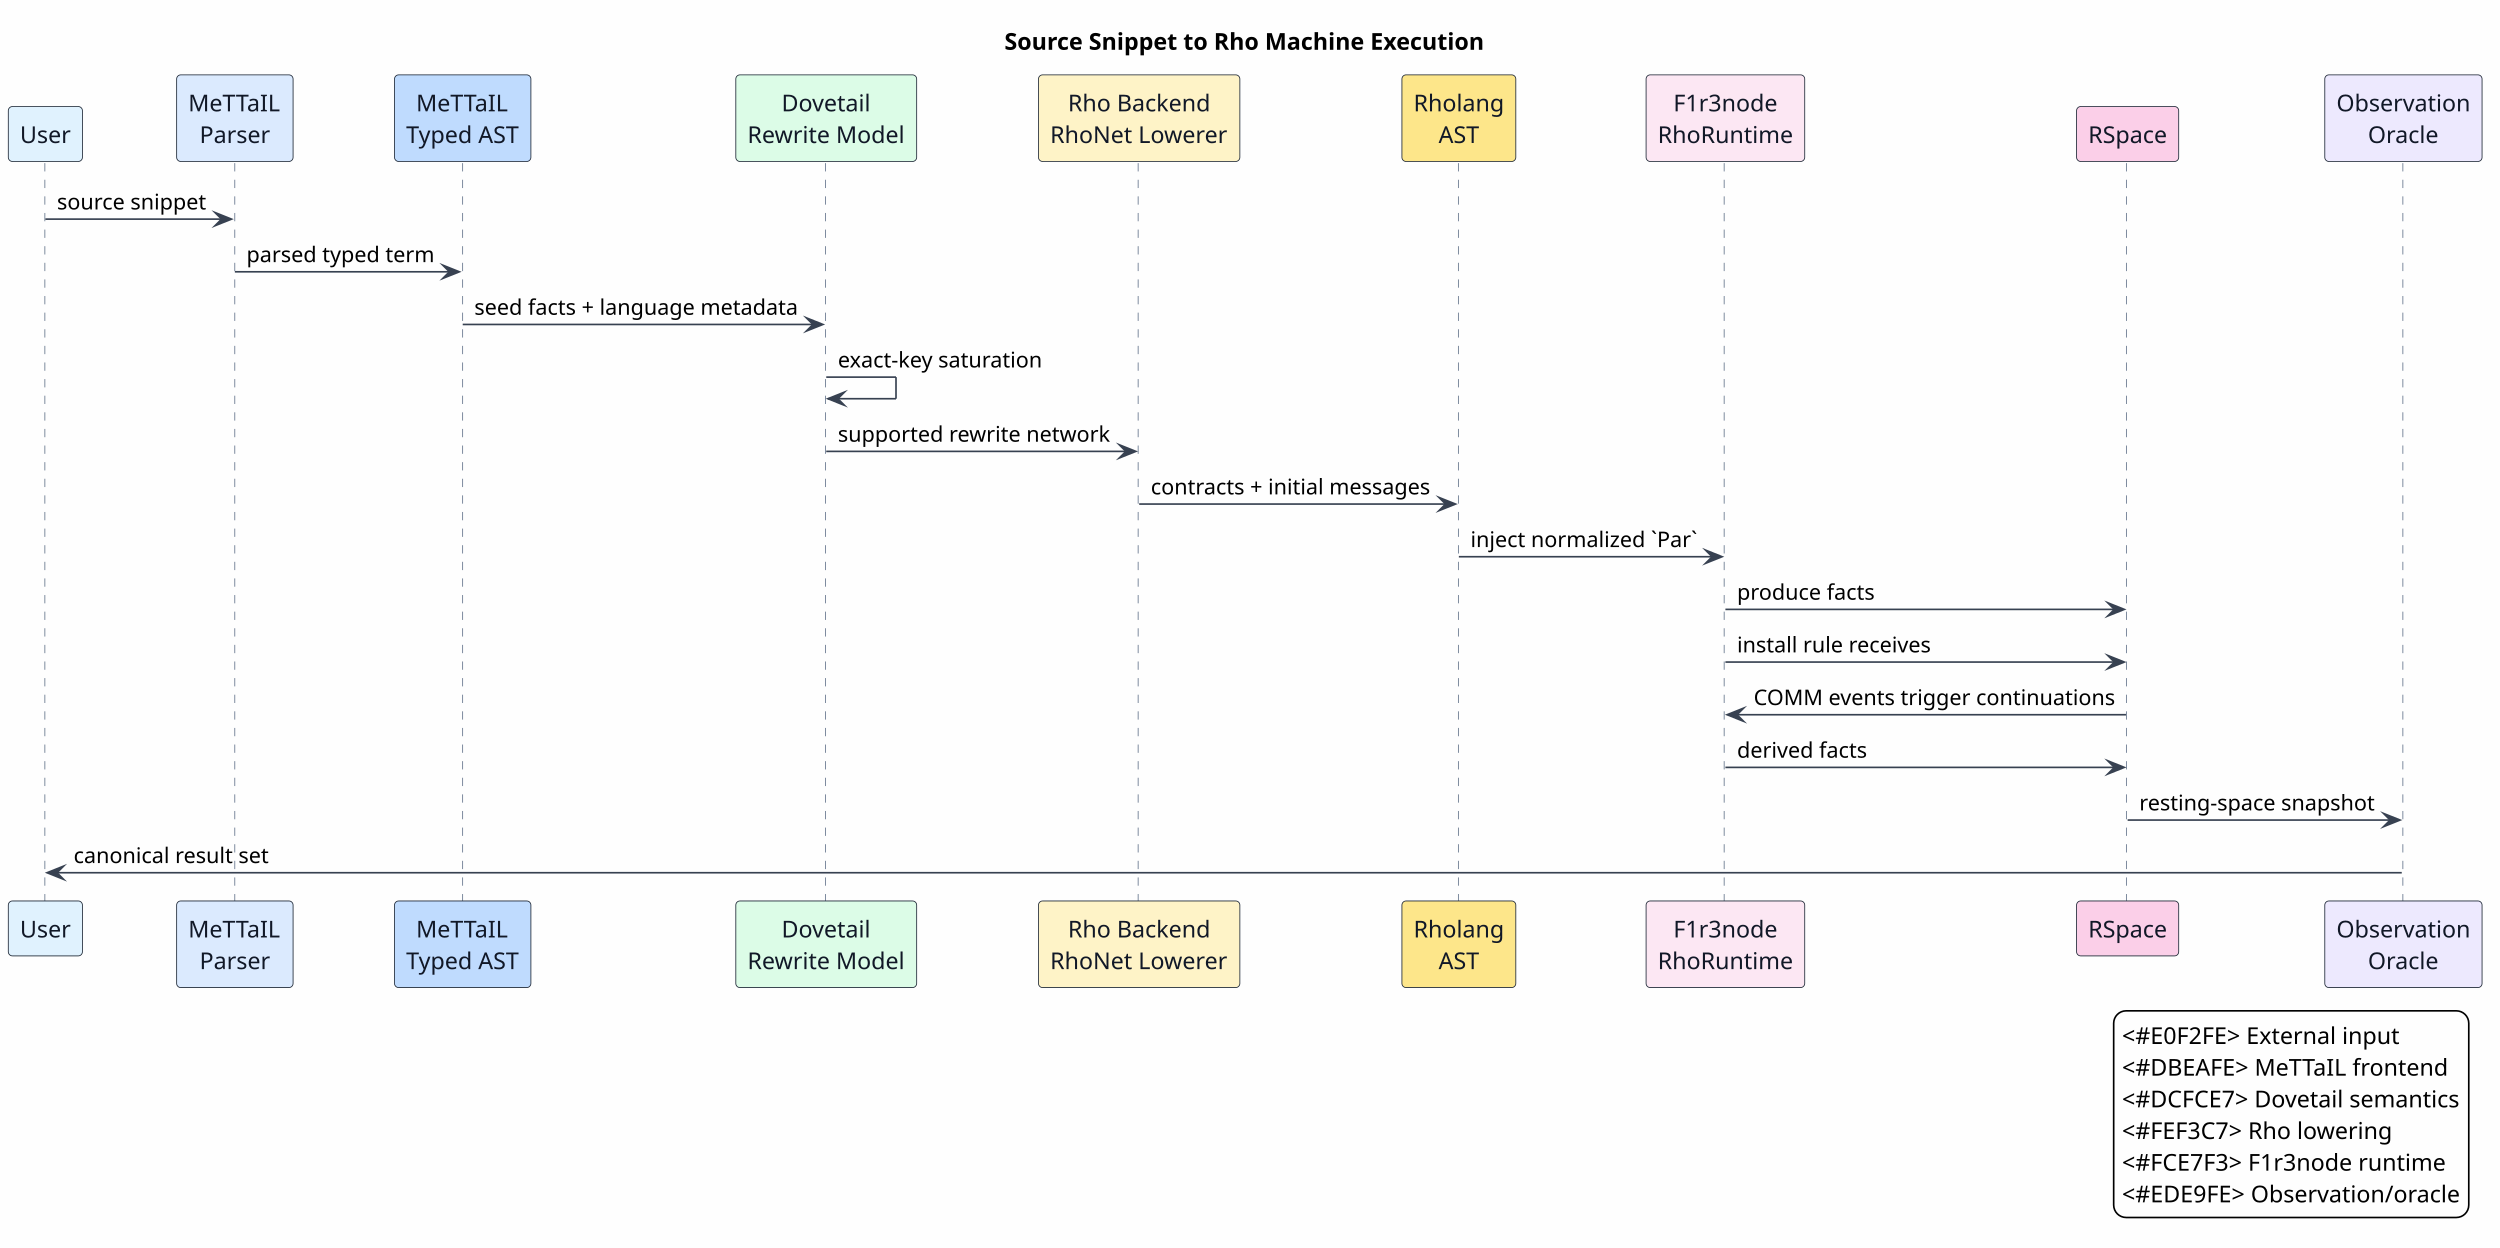
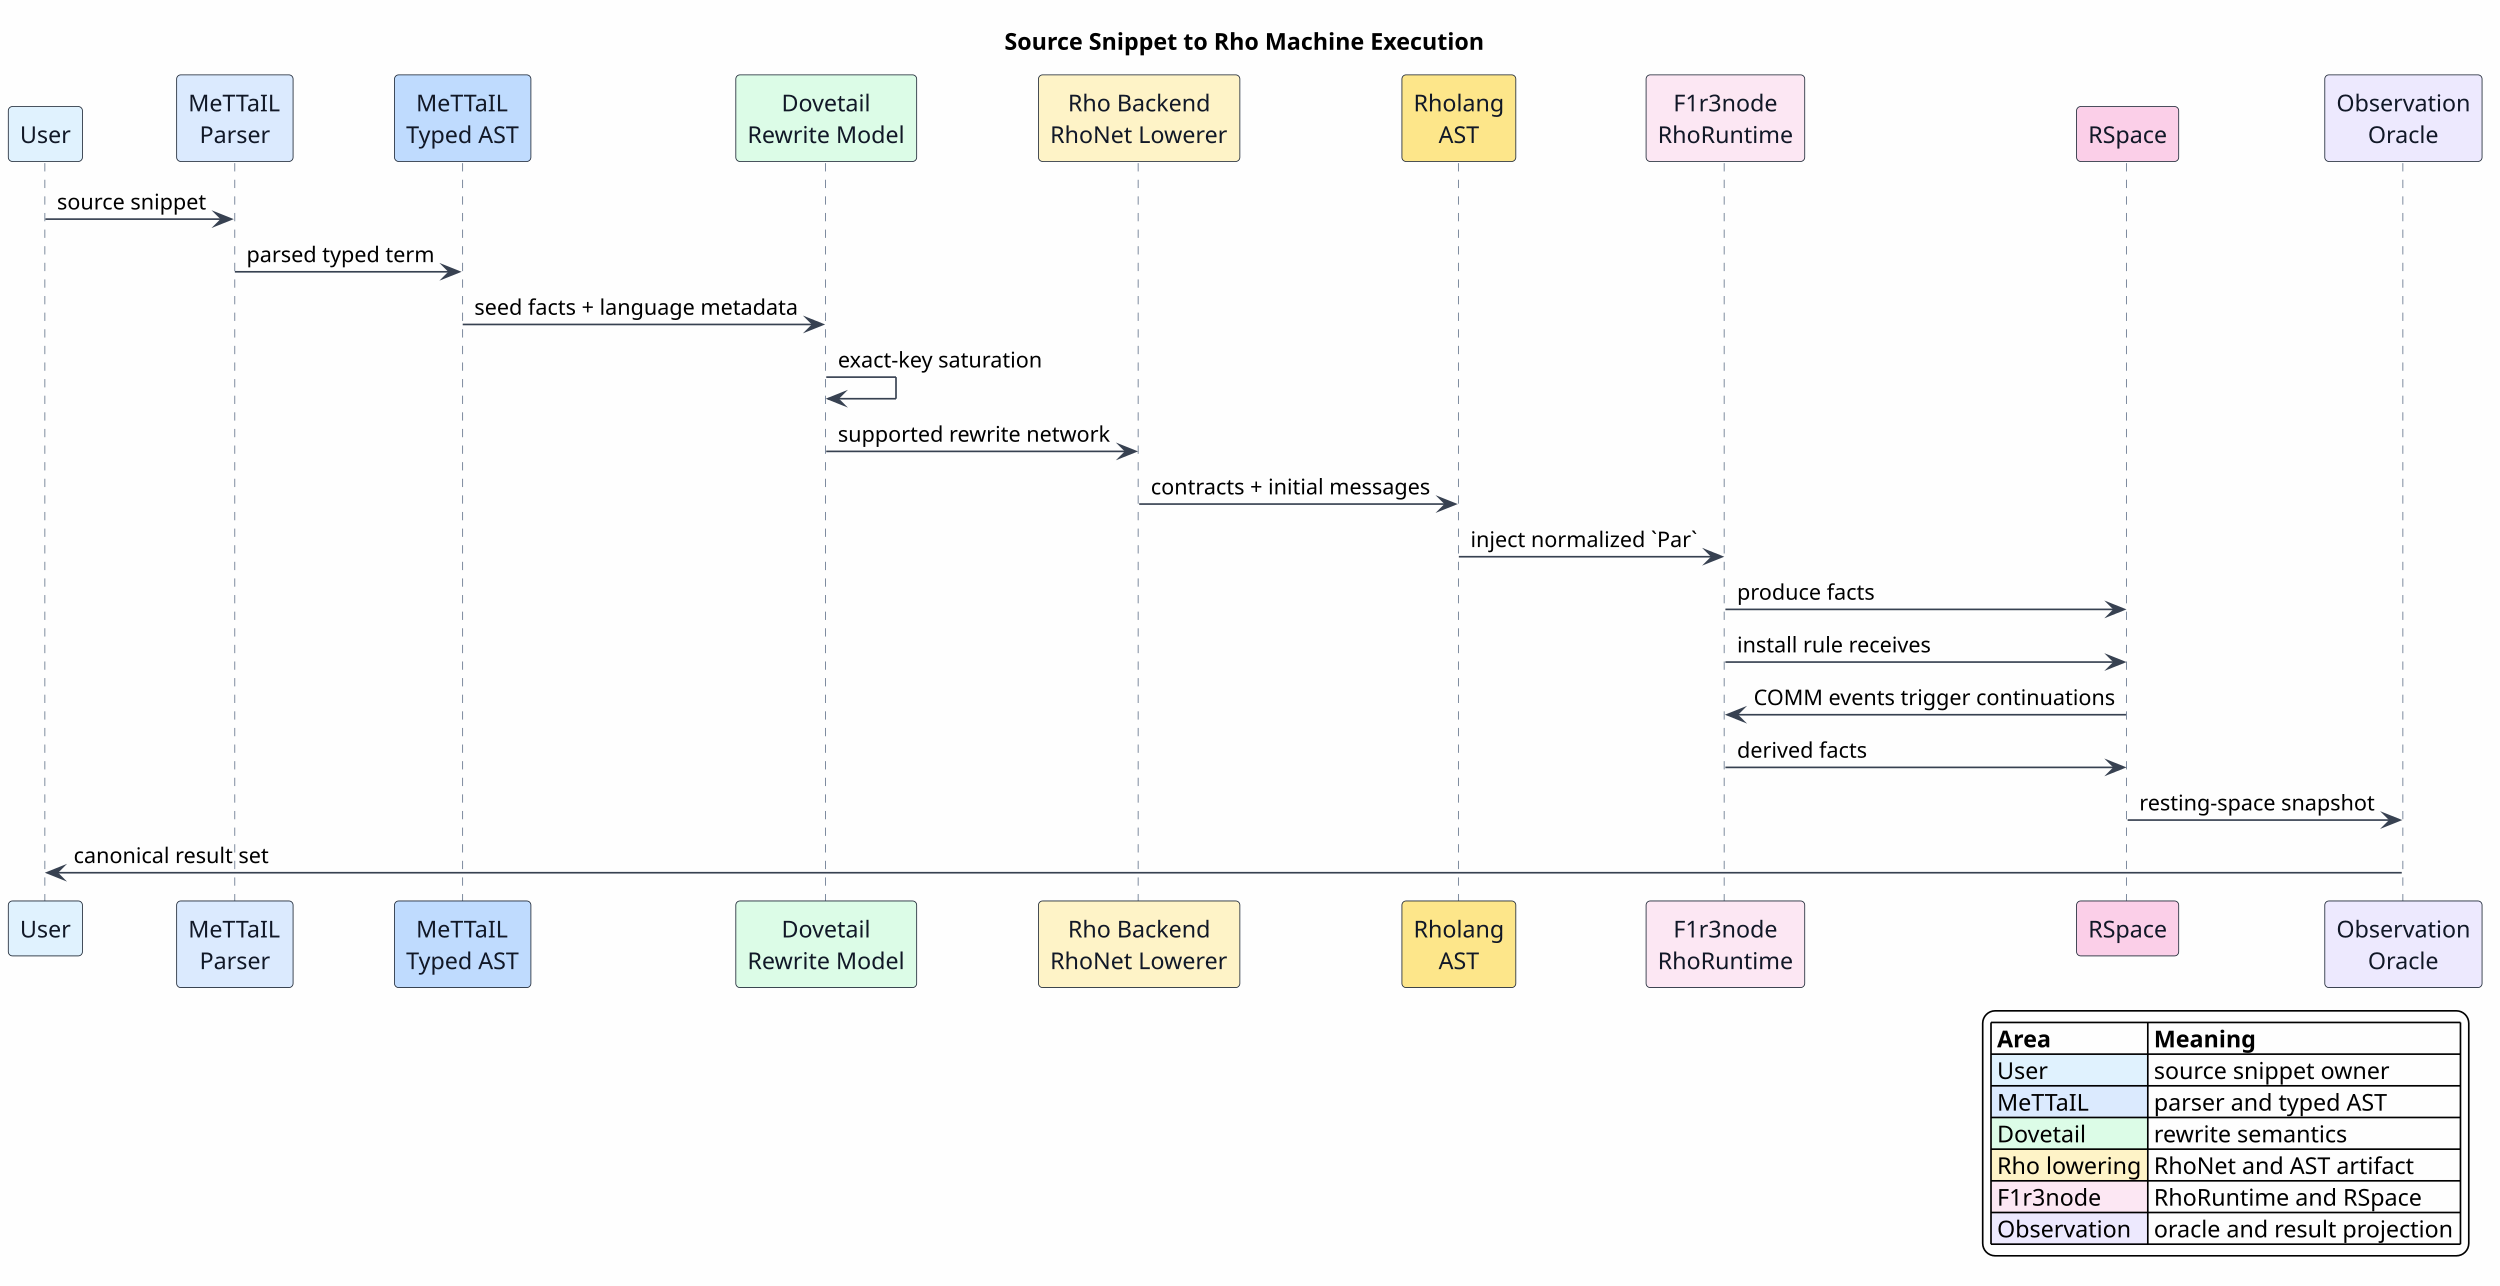
- <svg xmlns="http://www.w3.org/2000/svg" contentStyleType="text/css" data-diagram-type="SEQUENCE" height="751px" preserveAspectRatio="none" style="width:1505px;height:751px;background:#FEFEFE;" version="1.1" viewBox="0 0 1505 751" width="1505px" zoomAndPan="magnify">
+ <svg xmlns="http://www.w3.org/2000/svg" contentStyleType="text/css" data-diagram-type="SEQUENCE" height="774px" preserveAspectRatio="none" style="width:1505px;height:774px;background:#FEFEFE;" version="1.1" viewBox="0 0 1505 774" width="1505px" zoomAndPan="magnify">
  <defs />
  <g>
-     <rect fill="#FEFEFE" height="751" style="stroke:none;stroke-width:1;" width="1505" x="0" y="0" />
+     <rect fill="#FEFEFE" height="774" style="stroke:none;stroke-width:1;" width="1505" x="0" y="0" />
    <g class="title" data-source-line="1">
      <text fill="#000000" font-family="sans-serif" font-size="14" font-weight="700" lengthAdjust="spacing" textLength="288.875" x="604.663" y="29.966">Source Snippet to Rho Machine Execution</text>
    </g>
    <g class="participant-lifeline" data-entity-uid="part1" data-qualified-name="User" data-source-line="13" id="part1-lifeline">
      <g>
        <rect fill="#000000" fill-opacity="0" height="445.178" width="8" x="23.309" y="98.204" />
        <line style="stroke:#64748B;stroke-width:0.5;stroke-dasharray:5,5;" x1="27" x2="27" y1="98.204" y2="543.382" />
      </g>
    </g>
    <g class="participant-lifeline" data-entity-uid="part2" data-qualified-name="Parser" data-source-line="14" id="part2-lifeline">
      <g>
        <rect fill="#000000" fill-opacity="0" height="445.178" width="8" x="137.386" y="98.204" />
        <line style="stroke:#64748B;stroke-width:0.5;stroke-dasharray:5,5;" x1="141.337" x2="141.337" y1="98.204" y2="543.382" />
      </g>
    </g>
    <g class="participant-lifeline" data-entity-uid="part3" data-qualified-name="AST" data-source-line="15" id="part3-lifeline">
      <g>
        <rect fill="#000000" fill-opacity="0" height="445.178" width="8" x="274.551" y="98.204" />
        <line style="stroke:#64748B;stroke-width:0.5;stroke-dasharray:5,5;" x1="278.503" x2="278.503" y1="98.204" y2="543.382" />
      </g>
    </g>
    <g class="participant-lifeline" data-entity-uid="part4" data-qualified-name="Dovetail" data-source-line="16" id="part4-lifeline">
      <g>
        <rect fill="#000000" fill-opacity="0" height="445.178" width="8" x="493.395" y="98.204" />
        <line style="stroke:#64748B;stroke-width:0.5;stroke-dasharray:5,5;" x1="496.957" x2="496.957" y1="98.204" y2="543.382" />
      </g>
    </g>
    <g class="participant-lifeline" data-entity-uid="part5" data-qualified-name="Lowerer" data-source-line="17" id="part5-lifeline">
      <g>
        <rect fill="#000000" fill-opacity="0" height="445.178" width="8" x="681.78" y="98.204" />
        <line style="stroke:#64748B;stroke-width:0.5;stroke-dasharray:5,5;" x1="685.168" x2="685.168" y1="98.204" y2="543.382" />
      </g>
    </g>
    <g class="participant-lifeline" data-entity-uid="part6" data-qualified-name="Rholang" data-source-line="18" id="part6-lifeline">
      <g>
        <rect fill="#000000" fill-opacity="0" height="445.178" width="8" x="874.235" y="98.204" />
        <line style="stroke:#64748B;stroke-width:0.5;stroke-dasharray:5,5;" x1="877.956" x2="877.956" y1="98.204" y2="543.382" />
      </g>
    </g>
    <g class="participant-lifeline" data-entity-uid="part7" data-qualified-name="Runtime" data-source-line="19" id="part7-lifeline">
      <g>
        <rect fill="#000000" fill-opacity="0" height="445.178" width="8" x="1034.696" y="98.204" />
        <line style="stroke:#64748B;stroke-width:0.5;stroke-dasharray:5,5;" x1="1037.949" x2="1037.949" y1="98.204" y2="543.382" />
      </g>
    </g>
    <g class="participant-lifeline" data-entity-uid="part8" data-qualified-name="RSpace" data-source-line="20" id="part8-lifeline">
      <g>
        <rect fill="#000000" fill-opacity="0" height="445.178" width="8" x="1276.836" y="98.204" />
        <line style="stroke:#64748B;stroke-width:0.5;stroke-dasharray:5,5;" x1="1280.099" x2="1280.099" y1="98.204" y2="543.382" />
      </g>
    </g>
    <g class="participant-lifeline" data-entity-uid="part9" data-qualified-name="Oracle" data-source-line="21" id="part9-lifeline">
      <g>
        <rect fill="#000000" fill-opacity="0" height="445.178" width="8" x="1442.861" y="98.204" />
        <line style="stroke:#64748B;stroke-width:0.5;stroke-dasharray:5,5;" x1="1446.52" x2="1446.52" y1="98.204" y2="543.382" />
      </g>
    </g>
    <g class="participant participant-head" data-entity-uid="part1" data-qualified-name="User" data-source-line="13" id="part1-head">
      <rect fill="#E0F2FE" height="33.068" rx="2.5" ry="2.5" style="stroke:#1F2937;stroke-width:0.5;" width="44.618" x="5" y="64.136" />
      <text fill="#111827" font-family="sans-serif" font-size="14" lengthAdjust="spacing" textLength="30.618" x="12" y="86.102">User</text>
    </g>
    <g class="participant participant-tail" data-entity-uid="part1" data-qualified-name="User" data-source-line="13" id="part1-tail">
      <rect fill="#E0F2FE" height="33.068" rx="2.5" ry="2.5" style="stroke:#1F2937;stroke-width:0.5;" width="44.618" x="5" y="542.382" />
      <text fill="#111827" font-family="sans-serif" font-size="14" lengthAdjust="spacing" textLength="30.618" x="12" y="564.348">User</text>
    </g>
    <g class="participant participant-head" data-entity-uid="part2" data-qualified-name="Parser" data-source-line="14" id="part2-head">
      <rect fill="#DBEAFE" height="52.136" rx="2.5" ry="2.5" style="stroke:#1F2937;stroke-width:0.5;" width="70.098" x="106.337" y="45.068" />
      <text fill="#111827" font-family="sans-serif" font-size="14" lengthAdjust="spacing" textLength="56.098" x="113.337" y="67.034">MeTTaIL</text>
      <text fill="#111827" font-family="sans-serif" font-size="14" lengthAdjust="spacing" textLength="42.49" x="120.141" y="86.102">Parser</text>
    </g>
    <g class="participant participant-tail" data-entity-uid="part2" data-qualified-name="Parser" data-source-line="14" id="part2-tail">
      <rect fill="#DBEAFE" height="52.136" rx="2.5" ry="2.5" style="stroke:#1F2937;stroke-width:0.5;" width="70.098" x="106.337" y="542.382" />
      <text fill="#111827" font-family="sans-serif" font-size="14" lengthAdjust="spacing" textLength="56.098" x="113.337" y="564.348">MeTTaIL</text>
      <text fill="#111827" font-family="sans-serif" font-size="14" lengthAdjust="spacing" textLength="42.49" x="120.141" y="583.416">Parser</text>
    </g>
    <g class="participant participant-head" data-entity-uid="part3" data-qualified-name="AST" data-source-line="15" id="part3-head">
      <rect fill="#BFDBFE" height="52.136" rx="2.5" ry="2.5" style="stroke:#1F2937;stroke-width:0.5;" width="82.096" x="237.503" y="45.068" />
      <text fill="#111827" font-family="sans-serif" font-size="14" lengthAdjust="spacing" textLength="56.098" x="250.502" y="67.034">MeTTaIL</text>
      <text fill="#111827" font-family="sans-serif" font-size="14" lengthAdjust="spacing" textLength="68.096" x="244.503" y="86.102">Typed AST</text>
    </g>
    <g class="participant participant-tail" data-entity-uid="part3" data-qualified-name="AST" data-source-line="15" id="part3-tail">
      <rect fill="#BFDBFE" height="52.136" rx="2.5" ry="2.5" style="stroke:#1F2937;stroke-width:0.5;" width="82.096" x="237.503" y="542.382" />
      <text fill="#111827" font-family="sans-serif" font-size="14" lengthAdjust="spacing" textLength="56.098" x="250.502" y="564.348">MeTTaIL</text>
      <text fill="#111827" font-family="sans-serif" font-size="14" lengthAdjust="spacing" textLength="68.096" x="244.503" y="583.416">Typed AST</text>
    </g>
    <g class="participant participant-head" data-entity-uid="part4" data-qualified-name="Dovetail" data-source-line="16" id="part4-head">
      <rect fill="#DCFCE7" height="52.136" rx="2.5" ry="2.5" style="stroke:#1F2937;stroke-width:0.5;" width="108.878" x="442.957" y="45.068" />
      <text fill="#111827" font-family="sans-serif" font-size="14" lengthAdjust="spacing" textLength="53.83" x="470.48" y="67.034">Dovetail</text>
      <text fill="#111827" font-family="sans-serif" font-size="14" lengthAdjust="spacing" textLength="94.878" x="449.957" y="86.102">Rewrite Model</text>
    </g>
    <g class="participant participant-tail" data-entity-uid="part4" data-qualified-name="Dovetail" data-source-line="16" id="part4-tail">
      <rect fill="#DCFCE7" height="52.136" rx="2.5" ry="2.5" style="stroke:#1F2937;stroke-width:0.5;" width="108.878" x="442.957" y="542.382" />
      <text fill="#111827" font-family="sans-serif" font-size="14" lengthAdjust="spacing" textLength="53.83" x="470.48" y="564.348">Dovetail</text>
      <text fill="#111827" font-family="sans-serif" font-size="14" lengthAdjust="spacing" textLength="94.878" x="449.957" y="583.416">Rewrite Model</text>
    </g>
    <g class="participant participant-head" data-entity-uid="part5" data-qualified-name="Lowerer" data-source-line="17" id="part5-head">
      <rect fill="#FEF3C7" height="52.136" rx="2.5" ry="2.5" style="stroke:#1F2937;stroke-width:0.5;" width="121.226" x="625.168" y="45.068" />
      <text fill="#111827" font-family="sans-serif" font-size="14" lengthAdjust="spacing" textLength="85.778" x="642.892" y="67.034">Rho Backend</text>
      <text fill="#111827" font-family="sans-serif" font-size="14" lengthAdjust="spacing" textLength="107.226" x="632.168" y="86.102">RhoNet Lowerer</text>
    </g>
    <g class="participant participant-tail" data-entity-uid="part5" data-qualified-name="Lowerer" data-source-line="17" id="part5-tail">
      <rect fill="#FEF3C7" height="52.136" rx="2.5" ry="2.5" style="stroke:#1F2937;stroke-width:0.5;" width="121.226" x="625.168" y="542.382" />
      <text fill="#111827" font-family="sans-serif" font-size="14" lengthAdjust="spacing" textLength="85.778" x="642.892" y="564.348">Rho Backend</text>
      <text fill="#111827" font-family="sans-serif" font-size="14" lengthAdjust="spacing" textLength="107.226" x="632.168" y="583.416">RhoNet Lowerer</text>
    </g>
    <g class="participant participant-head" data-entity-uid="part6" data-qualified-name="Rholang" data-source-line="18" id="part6-head">
      <rect fill="#FDE68A" height="52.136" rx="2.5" ry="2.5" style="stroke:#1F2937;stroke-width:0.5;" width="68.558" x="843.956" y="45.068" />
      <text fill="#111827" font-family="sans-serif" font-size="14" lengthAdjust="spacing" textLength="54.558" x="850.956" y="67.034">Rholang</text>
      <text fill="#111827" font-family="sans-serif" font-size="14" lengthAdjust="spacing" textLength="24.416" x="866.027" y="86.102">AST</text>
    </g>
    <g class="participant participant-tail" data-entity-uid="part6" data-qualified-name="Rholang" data-source-line="18" id="part6-tail">
      <rect fill="#FDE68A" height="52.136" rx="2.5" ry="2.5" style="stroke:#1F2937;stroke-width:0.5;" width="68.558" x="843.956" y="542.382" />
      <text fill="#111827" font-family="sans-serif" font-size="14" lengthAdjust="spacing" textLength="54.558" x="850.956" y="564.348">Rholang</text>
      <text fill="#111827" font-family="sans-serif" font-size="14" lengthAdjust="spacing" textLength="24.416" x="866.027" y="583.416">AST</text>
    </g>
    <g class="participant participant-head" data-entity-uid="part7" data-qualified-name="Runtime" data-source-line="19" id="part7-head">
      <rect fill="#FCE7F3" height="52.136" rx="2.5" ry="2.5" style="stroke:#1F2937;stroke-width:0.5;" width="95.494" x="990.949" y="45.068" />
      <text fill="#111827" font-family="sans-serif" font-size="14" lengthAdjust="spacing" textLength="62.692" x="1007.35" y="67.034">F1r3node</text>
      <text fill="#111827" font-family="sans-serif" font-size="14" lengthAdjust="spacing" textLength="81.494" x="997.949" y="86.102">RhoRuntime</text>
    </g>
    <g class="participant participant-tail" data-entity-uid="part7" data-qualified-name="Runtime" data-source-line="19" id="part7-tail">
      <rect fill="#FCE7F3" height="52.136" rx="2.5" ry="2.5" style="stroke:#1F2937;stroke-width:0.5;" width="95.494" x="990.949" y="542.382" />
      <text fill="#111827" font-family="sans-serif" font-size="14" lengthAdjust="spacing" textLength="62.692" x="1007.35" y="564.348">F1r3node</text>
      <text fill="#111827" font-family="sans-serif" font-size="14" lengthAdjust="spacing" textLength="81.494" x="997.949" y="583.416">RhoRuntime</text>
    </g>
    <g class="participant participant-head" data-entity-uid="part8" data-qualified-name="RSpace" data-source-line="20" id="part8-head">
      <rect fill="#FBCFE8" height="33.068" rx="2.5" ry="2.5" style="stroke:#1F2937;stroke-width:0.5;" width="61.474" x="1250.099" y="64.136" />
      <text fill="#111827" font-family="sans-serif" font-size="14" lengthAdjust="spacing" textLength="47.474" x="1257.099" y="86.102">RSpace</text>
    </g>
    <g class="participant participant-tail" data-entity-uid="part8" data-qualified-name="RSpace" data-source-line="20" id="part8-tail">
      <rect fill="#FBCFE8" height="33.068" rx="2.5" ry="2.5" style="stroke:#1F2937;stroke-width:0.5;" width="61.474" x="1250.099" y="542.382" />
      <text fill="#111827" font-family="sans-serif" font-size="14" lengthAdjust="spacing" textLength="47.474" x="1257.099" y="564.348">RSpace</text>
    </g>
    <g class="participant participant-head" data-entity-uid="part9" data-qualified-name="Oracle" data-source-line="21" id="part9-head">
      <rect fill="#EDE9FE" height="52.136" rx="2.5" ry="2.5" style="stroke:#1F2937;stroke-width:0.5;" width="94.682" x="1399.52" y="45.068" />
      <text fill="#111827" font-family="sans-serif" font-size="14" lengthAdjust="spacing" textLength="80.682" x="1406.52" y="67.034">Observation</text>
      <text fill="#111827" font-family="sans-serif" font-size="14" lengthAdjust="spacing" textLength="42.798" x="1425.462" y="86.102">Oracle</text>
    </g>
    <g class="participant participant-tail" data-entity-uid="part9" data-qualified-name="Oracle" data-source-line="21" id="part9-tail">
      <rect fill="#EDE9FE" height="52.136" rx="2.5" ry="2.5" style="stroke:#1F2937;stroke-width:0.5;" width="94.682" x="1399.52" y="542.382" />
      <text fill="#111827" font-family="sans-serif" font-size="14" lengthAdjust="spacing" textLength="80.682" x="1406.52" y="564.348">Observation</text>
      <text fill="#111827" font-family="sans-serif" font-size="14" lengthAdjust="spacing" textLength="42.798" x="1425.462" y="583.416">Oracle</text>
    </g>
    <g class="message" data-entity-1="part1" data-entity-2="part2" data-source-line="23" id="msg1">
      <polygon fill="#374151" points="129.386,127.91,139.386,131.91,129.386,135.91,133.386,131.91" style="stroke:#374151;stroke-width:1;stroke-linejoin:miter;stroke-miterlimit:10;" />
      <line style="stroke:#374151;stroke-width:1;" x1="27.309" x2="135.386" y1="131.91" y2="131.91" />
      <text fill="#000000" font-family="sans-serif" font-size="13" lengthAdjust="spacing" textLength="90.077" x="34.309" y="126.101">source snippet</text>
    </g>
    <g class="message" data-entity-1="part2" data-entity-2="part3" data-source-line="24" id="msg2">
      <polygon fill="#374151" points="266.551,159.616,276.551,163.616,266.551,167.616,270.551,163.616" style="stroke:#374151;stroke-width:1;stroke-linejoin:miter;stroke-miterlimit:10;" />
      <line style="stroke:#374151;stroke-width:1;" x1="141.386" x2="272.551" y1="163.616" y2="163.616" />
      <text fill="#000000" font-family="sans-serif" font-size="13" lengthAdjust="spacing" textLength="113.165" x="148.386" y="157.807">parsed typed term</text>
    </g>
    <g class="message" data-entity-1="part3" data-entity-2="part4" data-source-line="25" id="msg3">
      <polygon fill="#374151" points="485.395,191.322,495.395,195.322,485.395,199.322,489.395,195.322" style="stroke:#374151;stroke-width:1;stroke-linejoin:miter;stroke-miterlimit:10;" />
      <line style="stroke:#374151;stroke-width:1;" x1="278.551" x2="491.395" y1="195.322" y2="195.322" />
      <text fill="#000000" font-family="sans-serif" font-size="13" lengthAdjust="spacing" textLength="194.844" x="285.551" y="189.513">seed facts + language metadata</text>
    </g>
    <g class="message" data-entity-1="part4" data-entity-2="part4" data-source-line="26" id="msg4">
      <line style="stroke:#374151;stroke-width:1;" x1="497.395" x2="539.395" y1="227.028" y2="227.028" />
      <line style="stroke:#374151;stroke-width:1;" x1="539.395" x2="539.395" y1="227.028" y2="240.028" />
      <line style="stroke:#374151;stroke-width:1;" x1="498.395" x2="539.395" y1="240.028" y2="240.028" />
      <polygon fill="#374151" points="508.395,236.028,498.395,240.028,508.395,244.028,504.395,240.028" style="stroke:#374151;stroke-width:1;stroke-linejoin:miter;stroke-miterlimit:10;" />
      <text fill="#000000" font-family="sans-serif" font-size="13" lengthAdjust="spacing" textLength="123.76" x="504.395" y="221.219">exact-key saturation</text>
    </g>
    <g class="message" data-entity-1="part4" data-entity-2="part5" data-source-line="27" id="msg5">
      <polygon fill="#374151" points="673.78,267.734,683.78,271.734,673.78,275.734,677.78,271.734" style="stroke:#374151;stroke-width:1;stroke-linejoin:miter;stroke-miterlimit:10;" />
      <line style="stroke:#374151;stroke-width:1;" x1="497.395" x2="679.78" y1="271.734" y2="271.734" />
      <text fill="#000000" font-family="sans-serif" font-size="13" lengthAdjust="spacing" textLength="164.385" x="504.395" y="265.925">supported rewrite network</text>
    </g>
    <g class="message" data-entity-1="part5" data-entity-2="part6" data-source-line="28" id="msg6">
      <polygon fill="#374151" points="866.235,299.44,876.235,303.44,866.235,307.44,870.235,303.44" style="stroke:#374151;stroke-width:1;stroke-linejoin:miter;stroke-miterlimit:10;" />
      <line style="stroke:#374151;stroke-width:1;" x1="685.78" x2="872.235" y1="303.44" y2="303.44" />
      <text fill="#000000" font-family="sans-serif" font-size="13" lengthAdjust="spacing" textLength="168.454" x="692.78" y="297.631">contracts + initial messages</text>
    </g>
    <g class="message" data-entity-1="part6" data-entity-2="part7" data-source-line="29" id="msg7">
      <polygon fill="#374151" points="1026.696,331.146,1036.696,335.146,1026.696,339.146,1030.696,335.146" style="stroke:#374151;stroke-width:1;stroke-linejoin:miter;stroke-miterlimit:10;" />
      <line style="stroke:#374151;stroke-width:1;" x1="878.235" x2="1032.696" y1="335.146" y2="335.146" />
      <text fill="#000000" font-family="sans-serif" font-size="13" lengthAdjust="spacing" textLength="136.461" x="885.235" y="329.337">inject normalized `Par`</text>
    </g>
    <g class="message" data-entity-1="part7" data-entity-2="part8" data-source-line="30" id="msg8">
      <polygon fill="#374151" points="1268.836,362.852,1278.836,366.852,1268.836,370.852,1272.836,366.852" style="stroke:#374151;stroke-width:1;stroke-linejoin:miter;stroke-miterlimit:10;" />
      <line style="stroke:#374151;stroke-width:1;" x1="1038.696" x2="1274.836" y1="366.852" y2="366.852" />
      <text fill="#000000" font-family="sans-serif" font-size="13" lengthAdjust="spacing" textLength="83.135" x="1045.696" y="361.043">produce facts</text>
    </g>
    <g class="message" data-entity-1="part7" data-entity-2="part8" data-source-line="31" id="msg9">
      <polygon fill="#374151" points="1268.836,394.558,1278.836,398.558,1268.836,402.558,1272.836,398.558" style="stroke:#374151;stroke-width:1;stroke-linejoin:miter;stroke-miterlimit:10;" />
      <line style="stroke:#374151;stroke-width:1;" x1="1038.696" x2="1274.836" y1="398.558" y2="398.558" />
      <text fill="#000000" font-family="sans-serif" font-size="13" lengthAdjust="spacing" textLength="116.948" x="1045.696" y="392.749">install rule receives</text>
    </g>
    <g class="message" data-entity-1="part8" data-entity-2="part7" data-source-line="32" id="msg10">
      <polygon fill="#374151" points="1049.696,426.264,1039.696,430.264,1049.696,434.264,1045.696,430.264" style="stroke:#374151;stroke-width:1;stroke-linejoin:miter;stroke-miterlimit:10;" />
      <line style="stroke:#374151;stroke-width:1;" x1="1043.696" x2="1279.836" y1="430.264" y2="430.264" />
      <text fill="#000000" font-family="sans-serif" font-size="13" lengthAdjust="spacing" textLength="218.14" x="1055.696" y="424.455">COMM events trigger continuations</text>
    </g>
    <g class="message" data-entity-1="part7" data-entity-2="part8" data-source-line="33" id="msg11">
      <polygon fill="#374151" points="1268.836,457.97,1278.836,461.97,1268.836,465.97,1272.836,461.97" style="stroke:#374151;stroke-width:1;stroke-linejoin:miter;stroke-miterlimit:10;" />
      <line style="stroke:#374151;stroke-width:1;" x1="1038.696" x2="1274.836" y1="461.97" y2="461.97" />
      <text fill="#000000" font-family="sans-serif" font-size="13" lengthAdjust="spacing" textLength="78.286" x="1045.696" y="456.161">derived facts</text>
    </g>
    <g class="message" data-entity-1="part8" data-entity-2="part9" data-source-line="34" id="msg12">
      <polygon fill="#374151" points="1434.861,489.676,1444.861,493.676,1434.861,497.676,1438.861,493.676" style="stroke:#374151;stroke-width:1;stroke-linejoin:miter;stroke-miterlimit:10;" />
      <line style="stroke:#374151;stroke-width:1;" x1="1280.836" x2="1440.861" y1="493.676" y2="493.676" />
      <text fill="#000000" font-family="sans-serif" font-size="13" lengthAdjust="spacing" textLength="142.025" x="1287.836" y="487.867">resting-space snapshot</text>
    </g>
    <g class="message" data-entity-1="part9" data-entity-2="part1" data-source-line="35" id="msg13">
      <polygon fill="#374151" points="38.309,521.382,28.309,525.382,38.309,529.382,34.309,525.382" style="stroke:#374151;stroke-width:1;stroke-linejoin:miter;stroke-miterlimit:10;" />
      <line style="stroke:#374151;stroke-width:1;" x1="32.309" x2="1445.861" y1="525.382" y2="525.382" />
      <text fill="#000000" font-family="sans-serif" font-size="13" lengthAdjust="spacing" textLength="117.728" x="44.309" y="519.573">canonical result set</text>
    </g>
    <g class="legend" data-source-line="37">
-       <rect fill="none" height="124.407" rx="7.5" ry="7.5" style="stroke:#000000;stroke-width:1;" width="213.769" x="1272.433" y="608.518" />
-       <text fill="#000000" font-family="sans-serif" font-size="14" lengthAdjust="spacing" textLength="167.075" x="1277.433" y="628.484">&lt;#E0F2FE&gt; External input</text>
-       <text fill="#000000" font-family="sans-serif" font-size="14" lengthAdjust="spacing" textLength="197.469" x="1277.433" y="647.552">&lt;#DBEAFE&gt; MeTTaIL frontend</text>
-       <text fill="#000000" font-family="sans-serif" font-size="14" lengthAdjust="spacing" textLength="203.433" x="1277.433" y="666.62">&lt;#DCFCE7&gt; Dovetail semantics</text>
-       <text fill="#000000" font-family="sans-serif" font-size="14" lengthAdjust="spacing" textLength="162.987" x="1277.433" y="685.688">&lt;#FEF3C7&gt; Rho lowering</text>
-       <text fill="#000000" font-family="sans-serif" font-size="14" lengthAdjust="spacing" textLength="194.949" x="1277.433" y="704.755">&lt;#FCE7F3&gt; F1r3node runtime</text>
-       <text fill="#000000" font-family="sans-serif" font-size="14" lengthAdjust="spacing" textLength="203.769" x="1277.433" y="723.823">&lt;#EDE9FE&gt; Observation/oracle</text>
+       <rect fill="none" height="147.475" rx="7.5" ry="7.5" style="stroke:#000000;stroke-width:1;" width="292.617" x="1193.585" y="608.518" />
+       <text fill="#000000" font-family="sans-serif" font-size="14" font-weight="700" lengthAdjust="spacing" textLength="32.69" x="1202.225" y="630.484">Area</text>
+       <text fill="#000000" font-family="sans-serif" font-size="14" font-weight="700" lengthAdjust="spacing" textLength="61.18" x="1296.613" y="630.484">Meaning</text>
+       <rect fill="#E0F2FE" height="19.068" style="stroke:none;stroke-width:1;" width="94.388" x="1198.585" y="634.586" />
+       <text fill="#000000" font-family="sans-serif" font-size="14" lengthAdjust="spacing" textLength="30.618" x="1202.225" y="649.552">User</text>
+       <text fill="#000000" font-family="sans-serif" font-size="14" lengthAdjust="spacing" textLength="142.449" x="1296.613" y="649.552">source snippet owner</text>
+       <rect fill="#DBEAFE" height="19.068" style="stroke:none;stroke-width:1;" width="94.388" x="1198.585" y="653.654" />
+       <text fill="#000000" font-family="sans-serif" font-size="14" lengthAdjust="spacing" textLength="56.098" x="1202.225" y="668.62">MeTTaIL</text>
+       <text fill="#000000" font-family="sans-serif" font-size="14" lengthAdjust="spacing" textLength="140.392" x="1296.613" y="668.62">parser and typed AST</text>
+       <rect fill="#DCFCE7" height="19.068" style="stroke:none;stroke-width:1;" width="94.388" x="1198.585" y="672.721" />
+       <text fill="#000000" font-family="sans-serif" font-size="14" lengthAdjust="spacing" textLength="53.83" x="1202.225" y="687.688">Dovetail</text>
+       <text fill="#000000" font-family="sans-serif" font-size="14" lengthAdjust="spacing" textLength="116.956" x="1296.613" y="687.688">rewrite semantics</text>
+       <rect fill="#FEF3C7" height="19.068" style="stroke:none;stroke-width:1;" width="94.388" x="1198.585" y="691.789" />
+       <text fill="#000000" font-family="sans-serif" font-size="14" lengthAdjust="spacing" textLength="87.108" x="1202.225" y="706.755">Rho lowering</text>
+       <text fill="#000000" font-family="sans-serif" font-size="14" lengthAdjust="spacing" textLength="156.617" x="1296.613" y="706.755">RhoNet and AST artifact</text>
+       <rect fill="#FCE7F3" height="19.068" style="stroke:none;stroke-width:1;" width="94.388" x="1198.585" y="710.857" />
+       <text fill="#000000" font-family="sans-serif" font-size="14" lengthAdjust="spacing" textLength="62.692" x="1202.225" y="725.823">F1r3node</text>
+       <text fill="#000000" font-family="sans-serif" font-size="14" lengthAdjust="spacing" textLength="161.363" x="1296.613" y="725.823">RhoRuntime and RSpace</text>
+       <rect fill="#EDE9FE" height="19.068" style="stroke:none;stroke-width:1;" width="94.388" x="1198.585" y="729.925" />
+       <text fill="#000000" font-family="sans-serif" font-size="14" lengthAdjust="spacing" textLength="80.682" x="1202.225" y="744.891">Observation</text>
+       <text fill="#000000" font-family="sans-serif" font-size="14" lengthAdjust="spacing" textLength="180.949" x="1296.613" y="744.891">oracle and result projection</text>
+       <line style="stroke:#000000;stroke-width:1;" x1="1198.585" x2="1481.202" y1="615.518" y2="615.518" />
+       <line style="stroke:#000000;stroke-width:1;" x1="1198.585" x2="1481.202" y1="634.586" y2="634.586" />
+       <line style="stroke:#000000;stroke-width:1;" x1="1198.585" x2="1481.202" y1="653.654" y2="653.654" />
+       <line style="stroke:#000000;stroke-width:1;" x1="1198.585" x2="1481.202" y1="672.721" y2="672.721" />
+       <line style="stroke:#000000;stroke-width:1;" x1="1198.585" x2="1481.202" y1="691.789" y2="691.789" />
+       <line style="stroke:#000000;stroke-width:1;" x1="1198.585" x2="1481.202" y1="710.857" y2="710.857" />
+       <line style="stroke:#000000;stroke-width:1;" x1="1198.585" x2="1481.202" y1="729.925" y2="729.925" />
+       <line style="stroke:#000000;stroke-width:1;" x1="1198.585" x2="1481.202" y1="748.993" y2="748.993" />
+       <line style="stroke:#000000;stroke-width:1;" x1="1198.585" x2="1198.585" y1="615.518" y2="748.993" />
+       <line style="stroke:#000000;stroke-width:1;" x1="1292.973" x2="1292.973" y1="615.518" y2="748.993" />
+       <line style="stroke:#000000;stroke-width:1;" x1="1481.202" x2="1481.202" y1="615.518" y2="748.993" />
    </g>
  </g>
</svg>
